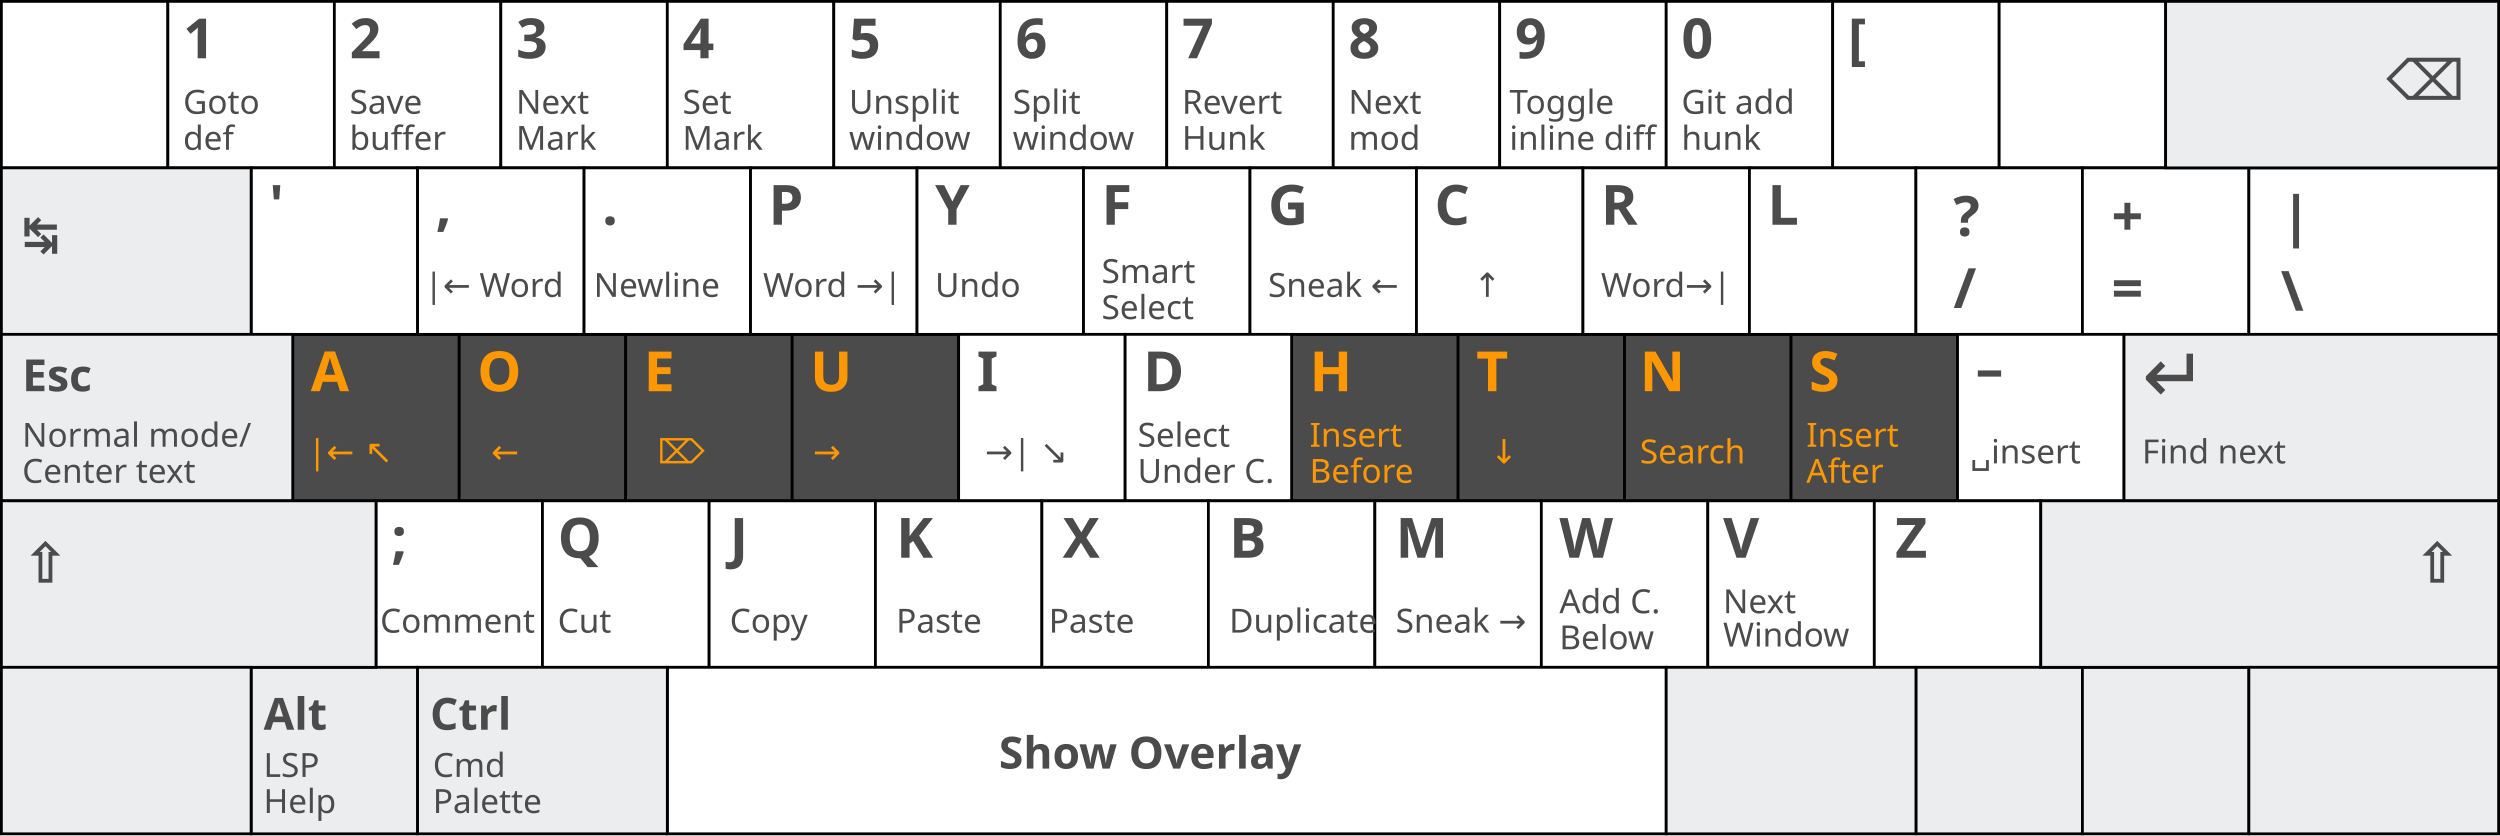
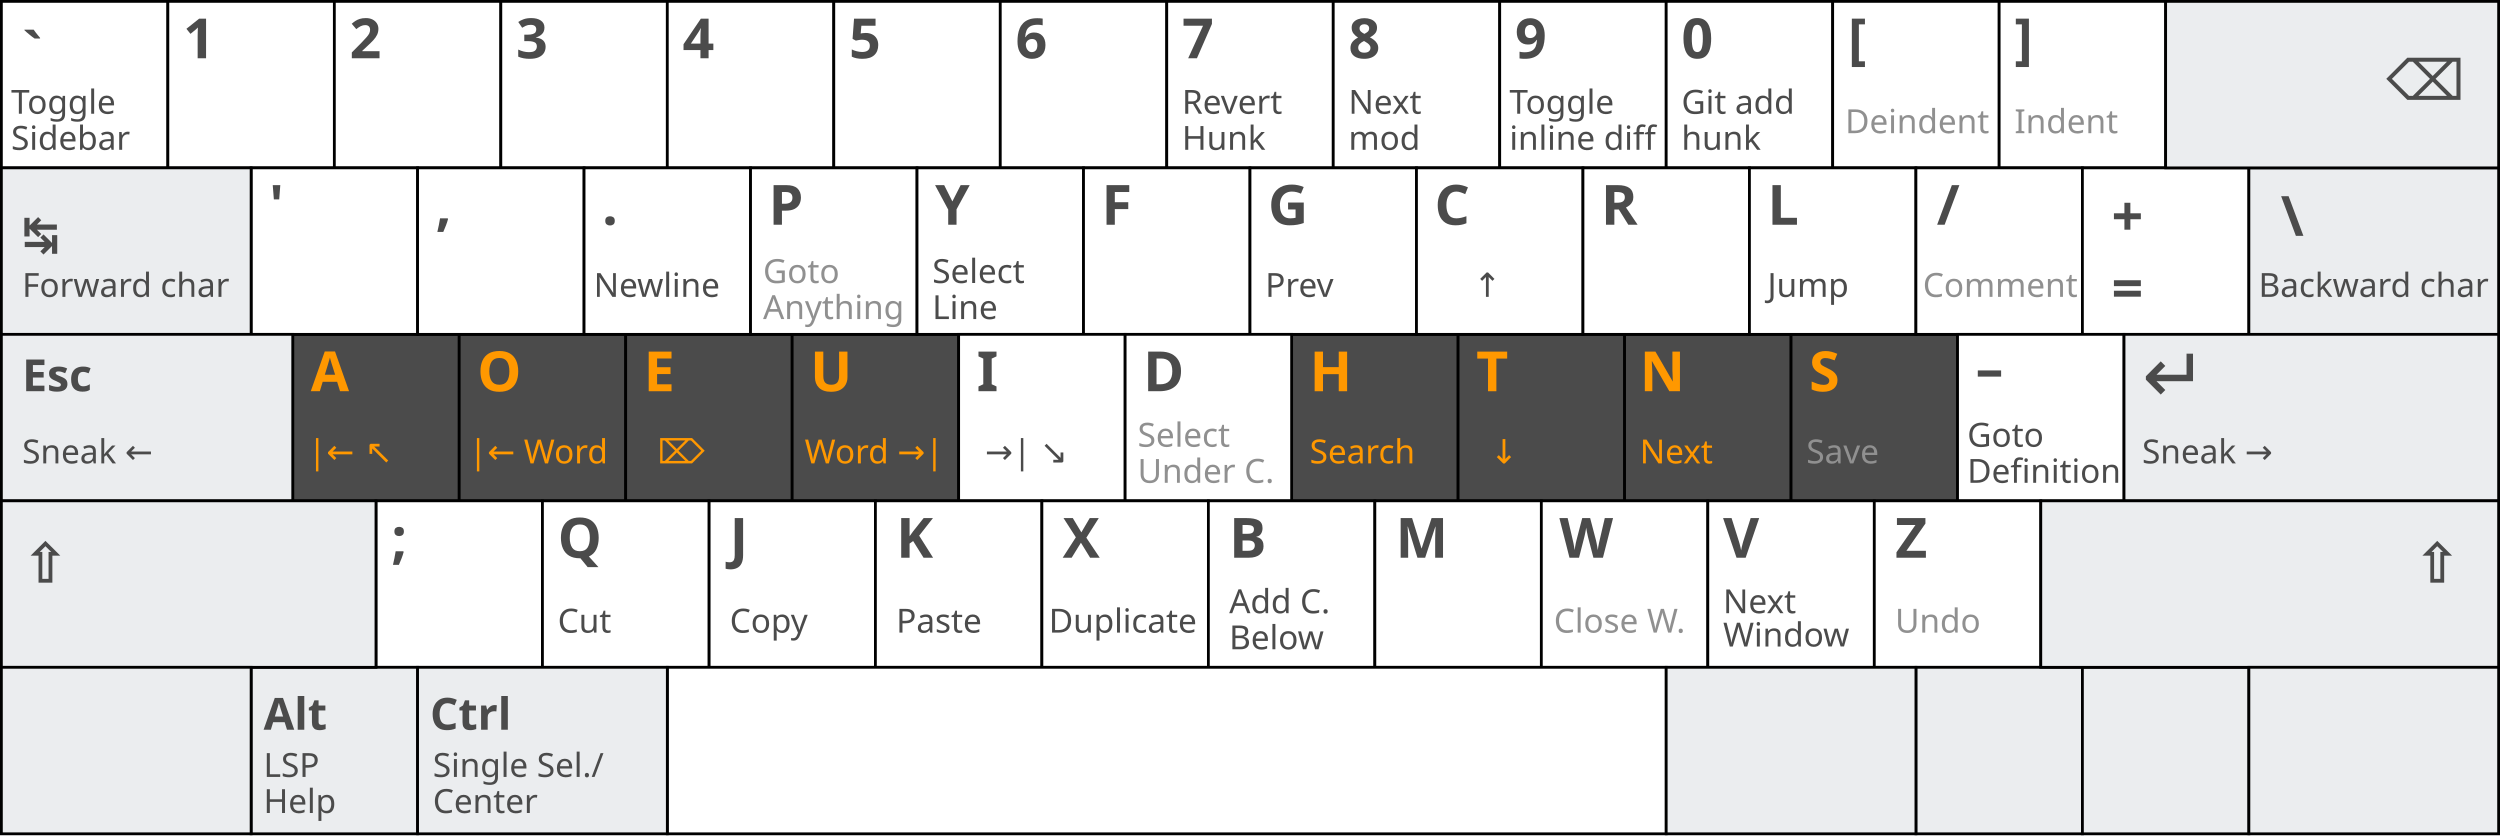
<svg xmlns="http://www.w3.org/2000/svg" height="301" width="901" version="1.0" style="font-family:sans-serif;font-weight:normal;font-size:12px;fill:#4B4B4B">
  <g style="stroke:#000000;stroke-width:1">
    <path d="m 105.5,120.5 60,0 0,60 -60,0 0,-60 z" />
    <path d="m 165.5,120.5 60,0 0,60 -60,0 0,-60 z" />
    <path d="m 225.5,120.5 60,0 0,60 -60,0 0,-60 z" />
    <path d="m 285.5,120.5 60,0 0,60 -60,0 0,-60 z" />
    <path d="m 465.5,120.5 60,0 0,60 -60,0 0,-60 z" />
    <path d="m 525.5,120.5 60,0 0,60 -60,0 0,-60 z" />
    <path d="m 585.5,120.5 60,0 0,60 -60,0 0,-60 z" />
    <path d="m 645.5,120.5 60,0 0,60 -60,0 0,-60 z" />
    <g style="fill:#ffffff">
      <path d="m 0.5,0.5 60,0 0,60 -60,0 0,-60 z" />
      <path d="m 60.5,0.5 60,0 0,60 -60,0 0,-60 z" />
      <path d="m 120.5,0.5 60,0 0,60 -60,0 0,-60 z" />
      <path d="m 180.5,0.5 60,0 0,60 -60,0 0,-60 z" />
      <path d="m 240.5,0.5 60,0 0,60 -60,0 0,-60 z" />
      <path d="m 300.5,0.5 60,0 0,60 -60,0 0,-60 z" />
      <path d="m 360.5,0.5 60,0 0,60 -60,0 0,-60 z" />
      <path d="m 420.5,0.5 60,0 0,60 -60,0 0,-60 z" />
      <path d="m 480.5,0.5 60,0 0,60 -60,0 0,-60 z" />
      <path d="m 540.5,0.5 60,0 0,60 -60,0 0,-60 z" />
      <path d="m 600.5,0.5 60,0 0,60 -60,0 0,-60 z" />
      <path d="m 660.5,0.5 60,0 0,60 -60,0 0,-60 z" />
      <path d="m 720.5,0.5 60,0 0,60 -60,0 0,-60 z" />
      <path d="m 90.5,60.5 60,0 0,60 -60,0 0,-60 z" />
      <path d="m 150.5,60.5 60,0 0,60 -60,0 0,-60 z" />
      <path d="m 210.5,60.5 60,0 0,60 -60,0 0,-60 z" />
      <path d="m 270.5,60.5 60,0 0,60 -60,0 0,-60 z" />
      <path d="m 330.5,60.5 60,0 0,60 -60,0 0,-60 z" />
      <path d="m 390.5,60.5 60,0 0,60 -60,0 0,-60 z" />
      <path d="m 450.5,60.5 60,0 0,60 -60,0 0,-60 z" />
      <path d="m 510.5,60.5 60,0 0,60 -60,0 0,-60 z" />
      <path d="m 570.5,60.5 60,0 0,60 -60,0 0,-60 z" />
      <path d="m 630.5,60.5 60,0 0,60 -60,0 0,-60 z" />
      <path d="m 690.5,60.5 60,0 0,60 -60,0 0,-60 z" />
      <path d="m 750.5,60.5 60,0 0,60 -60,0 0,-60 z" />
-       <path d="m 810.5,60.5 90,0 0,60 -90,0 0,-60 z" />
      <path d="m 345.5,120.5 60,0 0,60 -60,0 0,-60 z" />
      <path d="m 405.5,120.5 60,0 0,60 -60,0 0,-60 z" />
      <path d="m 705.5,120.5 60,0 0,60 -60,0 0,-60 z" />
      <path d="m 135.5,180.5 60,0 0,60 -60,0 0,-60 z" />
      <path d="m 255.5,180.5 60,0 0,60 -60,0 0,-60 z" />
      <path d="m 195.5,180.5 60,0 0,60 -60,0 0,-60 z" />
      <path d="m 315.5,180.5 60,0 0,60 -60,0 0,-60 z" />
      <path d="m 375.5,180.5 60,0 0,60 -60,0 0,-60 z" />
      <path d="m 435.5,180.5 60,0 0,60 -60,0 0,-60 z" />
      <path d="m 495.5,180.5 60,0 0,60 -60,0 0,-60 z" />
      <path d="m 555.5,180.5 60,0 0,60 -60,0 0,-60 z" />
      <path d="m 615.5,180.5 60,0 0,60 -60,0 0,-60 z" />
      <path d="m 675.5,180.5 60,0 0,60 -60,0 0,-60 z" />
      <path d="m 240.5,240.5 360,0 0,60 -360,0 0,-60 z" />
    </g>
    <g style="fill:#EBEDEF">
+       <path d="m 810.5,60.5 90,0 0,60 -90,0 0,-60 z" />
      <path d="m 90.5,240.5 60,0 0,60 -60,0 0,-60 z" />
      <path d="m 690.5,240.5 60,0 0,60 -60,0 0,-60 z" />
      <path d="m 750.5,240.5 60,0 0,60 -60,0 0,-60 z" />
      <path d="m 780.5,0.5 120,0 0,60 -120,0 0,-60 z" />
      <path d="m 0.5,60.5 90,0 0,60 -90,0 0,-60 z" />
      <path d="m 0.5,120.5 105,0 0,60 -105,0 0,-60 z" />
      <path d="m 765.5,120.5 135,0 0,60 -135,0 0,-60 z" />
      <path d="m 0.5,180.5 135,0 0,60 -135,0 0,-60 z" />
      <path d="m 735.5,180.5 165,0 0,60 -165,0 0,-60 z" />
      <path d="m 0.5,240.5 90,0 0,60 -90,0 0,-60 z" />
      <path d="m 810.5,240.5 90,0 0,60 -90,0 0,-60 z" />
      <path d="m 150.5,240.5 90,0 0,60 -90,0 0,-60 z" />
      <path d="m 600.5,240.5 90,0 0,60 -90,0 0,-60 z" />
    </g>
  </g>
+   <g style="fill:#909090">
+     <text>
+       <tspan x="665" y="48">Deindent</tspan>
+       <tspan x="726" y="48">Indent</tspan>
+       <tspan x="651" y="167">Save</tspan>
+       <tspan x="693" y="107">Comment</tspan>
+       <tspan x="275" y="102">Goto</tspan>
+       <tspan x="683" y="228">Undo</tspan>
+       <tspan x="560" y="228">Close W.</tspan>
+       <tspan x="275" y="115">Anything</tspan>
+       <tspan x="410" y="161">Select</tspan>
+       <tspan x="410" y="174">Under C.</tspan>
+     </text>
+   </g>
  <g style="fill:#FF9800">
    <text>
      <tspan x="111" y="167">|← ↖︎</tspan>
-       <tspan x="177" y="167">←</tspan>
+       <tspan x="169" y="167">|← Word</tspan>
+       <tspan x="472" y="167">Search</tspan>
      <tspan x="537" y="167">↓</tspan>
-       <tspan x="591" y="167">Search</tspan>
-       <tspan x="472" y="161">Insert</tspan>
-       <tspan x="472" y="174">Before</tspan>
-       <tspan x="651" y="161">Insert</tspan>
-       <tspan x="651" y="174">After</tspan>
+       <tspan x="591" y="167">Next</tspan>
      <tspan x="237" y="167">⌦</tspan>
-       <tspan x="293" y="167">→</tspan>
+       <tspan x="290" y="167">Word →|</tspan>
    </text>
    <text style="font-weight:bold;font-size:20px">
      <tspan x="112" y="141">A</tspan>
      <tspan x="172" y="141">O</tspan>
      <tspan x="232" y="141">E</tspan>
      <tspan x="292" y="141">U</tspan>
      <tspan x="472" y="141">H</tspan>
      <tspan x="532" y="141">T</tspan>
      <tspan x="591" y="141">N</tspan>
      <tspan x="652" y="141">S</tspan>
    </text>
  </g>
  <text>
-     <tspan x="137" y="228">Comment</tspan>
-     <tspan x="153" y="107">|← Word</tspan>
-     <tspan x="66" y="41">Goto</tspan>
-     <tspan x="66" y="54">def</tspan>
-     <tspan x="126" y="41">Save</tspan>
-     <tspan x="126" y="54">buffer</tspan>
-     <tspan x="186" y="41">Next</tspan>
-     <tspan x="186" y="54">Mark</tspan>
    <tspan x="201" y="228">Cut</tspan>
    <tspan x="214" y="107">Newline</tspan>
-     <tspan x="246" y="41">Set</tspan>
-     <tspan x="246" y="54">Mark</tspan>
+     <tspan x="456" y="107">Prev</tspan>
+     <tspan x="8" y="107">Forward char</tspan>
+     <tspan x="336" y="102">Select</tspan>
+     <tspan x="336" y="115">Line</tspan>
    <tspan x="263" y="228">Copy</tspan>
-     <tspan x="275" y="107">Word →|</tspan>
-     <tspan x="306" y="41">Unsplit</tspan>
-     <tspan x="306" y="54">window</tspan>
    <tspan x="323" y="228">Paste</tspan>
-     <tspan x="337" y="107">Undo</tspan>
    <tspan x="349" y="167" />
-     <tspan x="365" y="41">Split</tspan>
-     <tspan x="365" y="54">window</tspan>
-     <tspan x="378" y="228">Paste</tspan>
-     <tspan x="397" y="102">Smart</tspan>
-     <tspan x="397" y="115">Select</tspan>
+     <tspan x="378" y="228">Duplicate</tspan>
    <tspan x="355" y="167">→| ↘︎</tspan>
-     <tspan x="410" y="161">Select</tspan>
-     <tspan x="410" y="174">Under C.</tspan>
+     <tspan x="4" y="41">Toggle</tspan>
+     <tspan x="4" y="54">Sidebar</tspan>
    <tspan x="426" y="41">Revert</tspan>
    <tspan x="426" y="54">Hunk</tspan>
-     <tspan x="443" y="228">Duplicate</tspan>
-     <tspan x="457" y="107">Sneak ←</tspan>
+     <tspan x="443" y="221">Add C.</tspan>
+     <tspan x="443" y="234">Below</tspan>
    <tspan x="486" y="41">Next</tspan>
    <tspan x="486" y="54">mod</tspan>
-     <tspan x="503" y="228">Sneak →</tspan>
    <tspan x="531" y="107">↑</tspan>
    <tspan x="544" y="41">Toggle</tspan>
    <tspan x="544" y="54">inline diff</tspan>
-     <tspan x="562" y="221">Add C.</tspan>
-     <tspan x="562" y="234">Below</tspan>
-     <tspan x="577" y="107">Word→|</tspan>
+     <tspan x="637" y="107">Jump</tspan>
+     <tspan x="709" y="161">Goto</tspan>
+     <tspan x="709" y="174">Definition</tspan>
    <tspan x="637" y="107" />
    <tspan x="606" y="41">Git add</tspan>
    <tspan x="606" y="54">hunk</tspan>
    <tspan x="621" y="221">Next</tspan>
    <tspan x="621" y="233">Window</tspan>
-     <tspan x="710" y="167">␣insert</tspan>
-     <tspan x="772" y="167">Find next</tspan>
+     <tspan x="772" y="167">Sneak →</tspan>
    <tspan x="95" y="280">LSP</tspan>
    <tspan x="95" y="293">Help</tspan>
-     <tspan x="156" y="280">Cmd</tspan>
-     <tspan x="156" y="293">Palette</tspan>
-     <tspan x="8" y="161">Normal mode/</tspan>
-     <tspan x="8" y="174">Center text</tspan>
+     <tspan x="156" y="293">Center</tspan>
+     <tspan x="156" y="280">Single Sel./</tspan>
+     <tspan x="8" y="167">Sneak ←</tspan>
+     <tspan x="814" y="107">Backward char</tspan>
  </text>
  <text style="font-size:20px">
    <tspan x="860" y="36">⌫</tspan>
  </text>
  <text style="font-size:28px">
    <tspan x="772" y="145">↵</tspan>
  </text>
  <text style="font-weight:bold;font-size:16px">
    <tspan x="780" y="166" />
    <tspan x="8" y="141">Esc</tspan>
    <tspan x="8" y="90">↹</tspan>
    <tspan x="155" y="263">Ctrl</tspan>
    <tspan x="95" y="263">Alt</tspan>
-     <tspan x="360" y="277">Show Overlay</tspan>
  </text>
  <text style="font-weight:bold;font-size:20px">
    <tspan x="8" y="210">⇧</tspan>
+     <tspan x="8" y="26">`</tspan>
    <tspan x="66" y="21">1</tspan>
    <tspan x="97" y="81">'</tspan>
    <tspan x="126" y="21">2</tspan>
    <tspan x="141" y="201">;</tspan>
    <tspan x="157" y="81">,</tspan>
    <tspan x="186" y="21">3</tspan>
    <tspan x="201" y="201">Q</tspan>
    <tspan x="217" y="81">.</tspan>
    <tspan x="246" y="21">4</tspan>
    <tspan x="263" y="201">J</tspan>
    <tspan x="277" y="81">P</tspan>
    <tspan x="306" y="21">5</tspan>
    <tspan x="323" y="201">K</tspan>
    <tspan x="337" y="81">Y</tspan>
    <tspan x="352" y="141">I</tspan>
    <tspan x="366" y="21">6</tspan>
    <tspan x="383" y="201">X</tspan>
    <tspan x="397" y="81">F</tspan>
    <tspan x="412" y="141">D</tspan>
    <tspan x="426" y="21">7</tspan>
    <tspan x="443" y="201">B</tspan>
    <tspan x="457" y="81">G</tspan>
    <tspan x="486" y="21">8</tspan>
    <tspan x="503" y="201">M</tspan>
    <tspan x="517" y="81">C</tspan>
    <tspan x="546" y="21">9</tspan>
    <tspan x="562" y="201">W</tspan>
    <tspan x="577" y="81">R</tspan>
    <tspan x="606" y="21">0</tspan>
    <tspan x="621" y="201">V</tspan>
    <tspan x="637" y="81">L</tspan>
    <tspan x="666" y="21">[</tspan>
+     <tspan x="726" y="21">]</tspan>
    <tspan x="683" y="201">Z</tspan>
-     <tspan x="704" y="111">/</tspan>
-     <tspan x="704" y="85">?</tspan>
+     <tspan x="698" y="81">/</tspan>
    <tspan x="712" y="140">–</tspan>
    <tspan x="761" y="111">=</tspan>
    <tspan x="761" y="85">+</tspan>
-     <tspan x="822" y="112">\</tspan>
-     <tspan x="822" y="85">|</tspan>
+     <tspan x="822" y="85">\</tspan>
    <tspan x="870" y="210">⇧</tspan>
  </text>
</svg>
